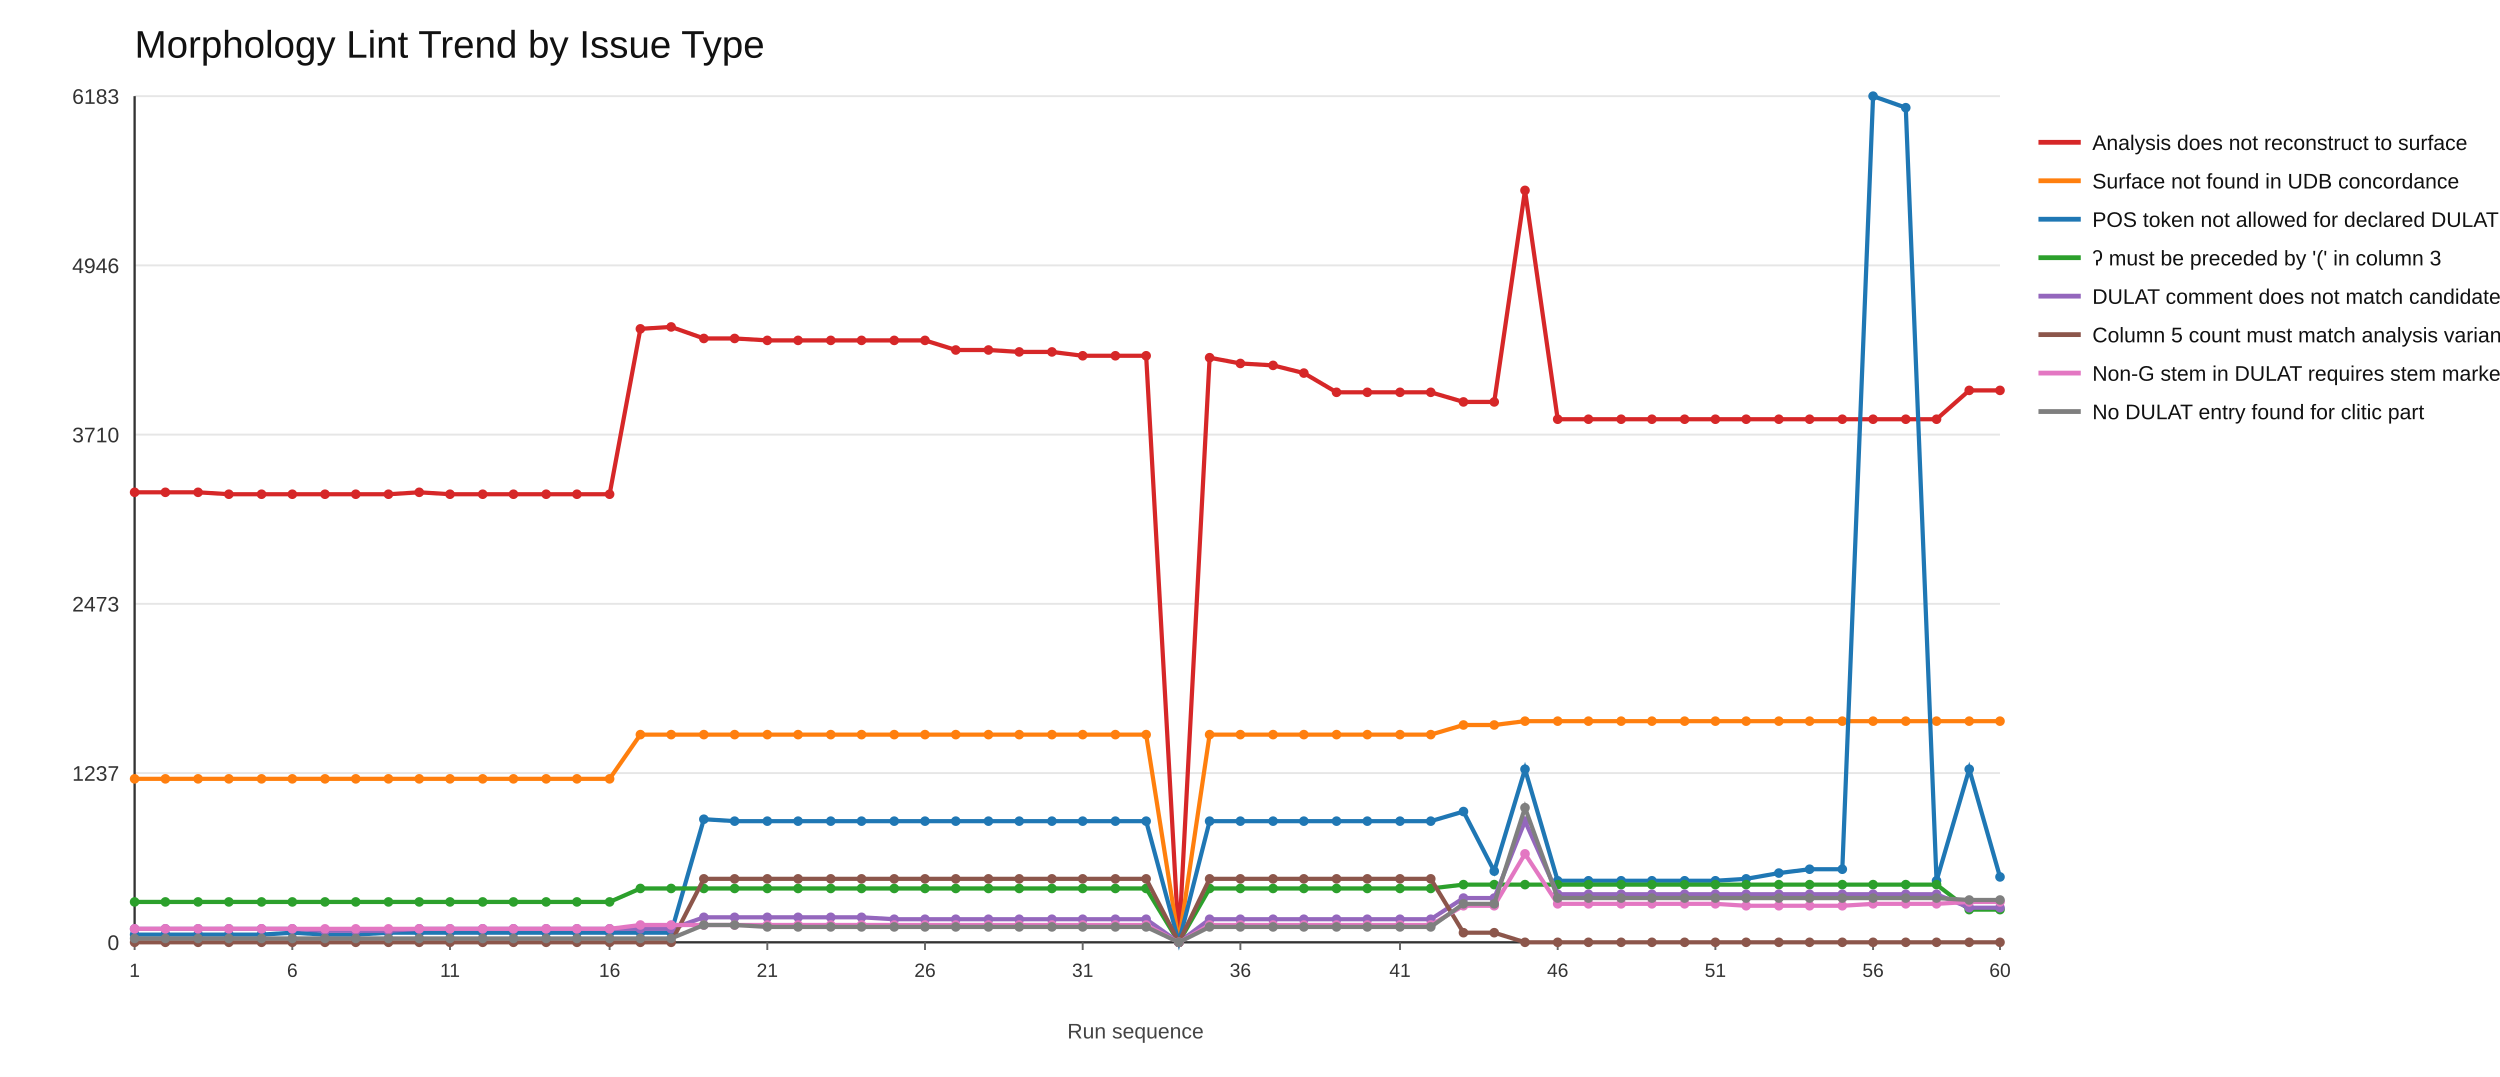
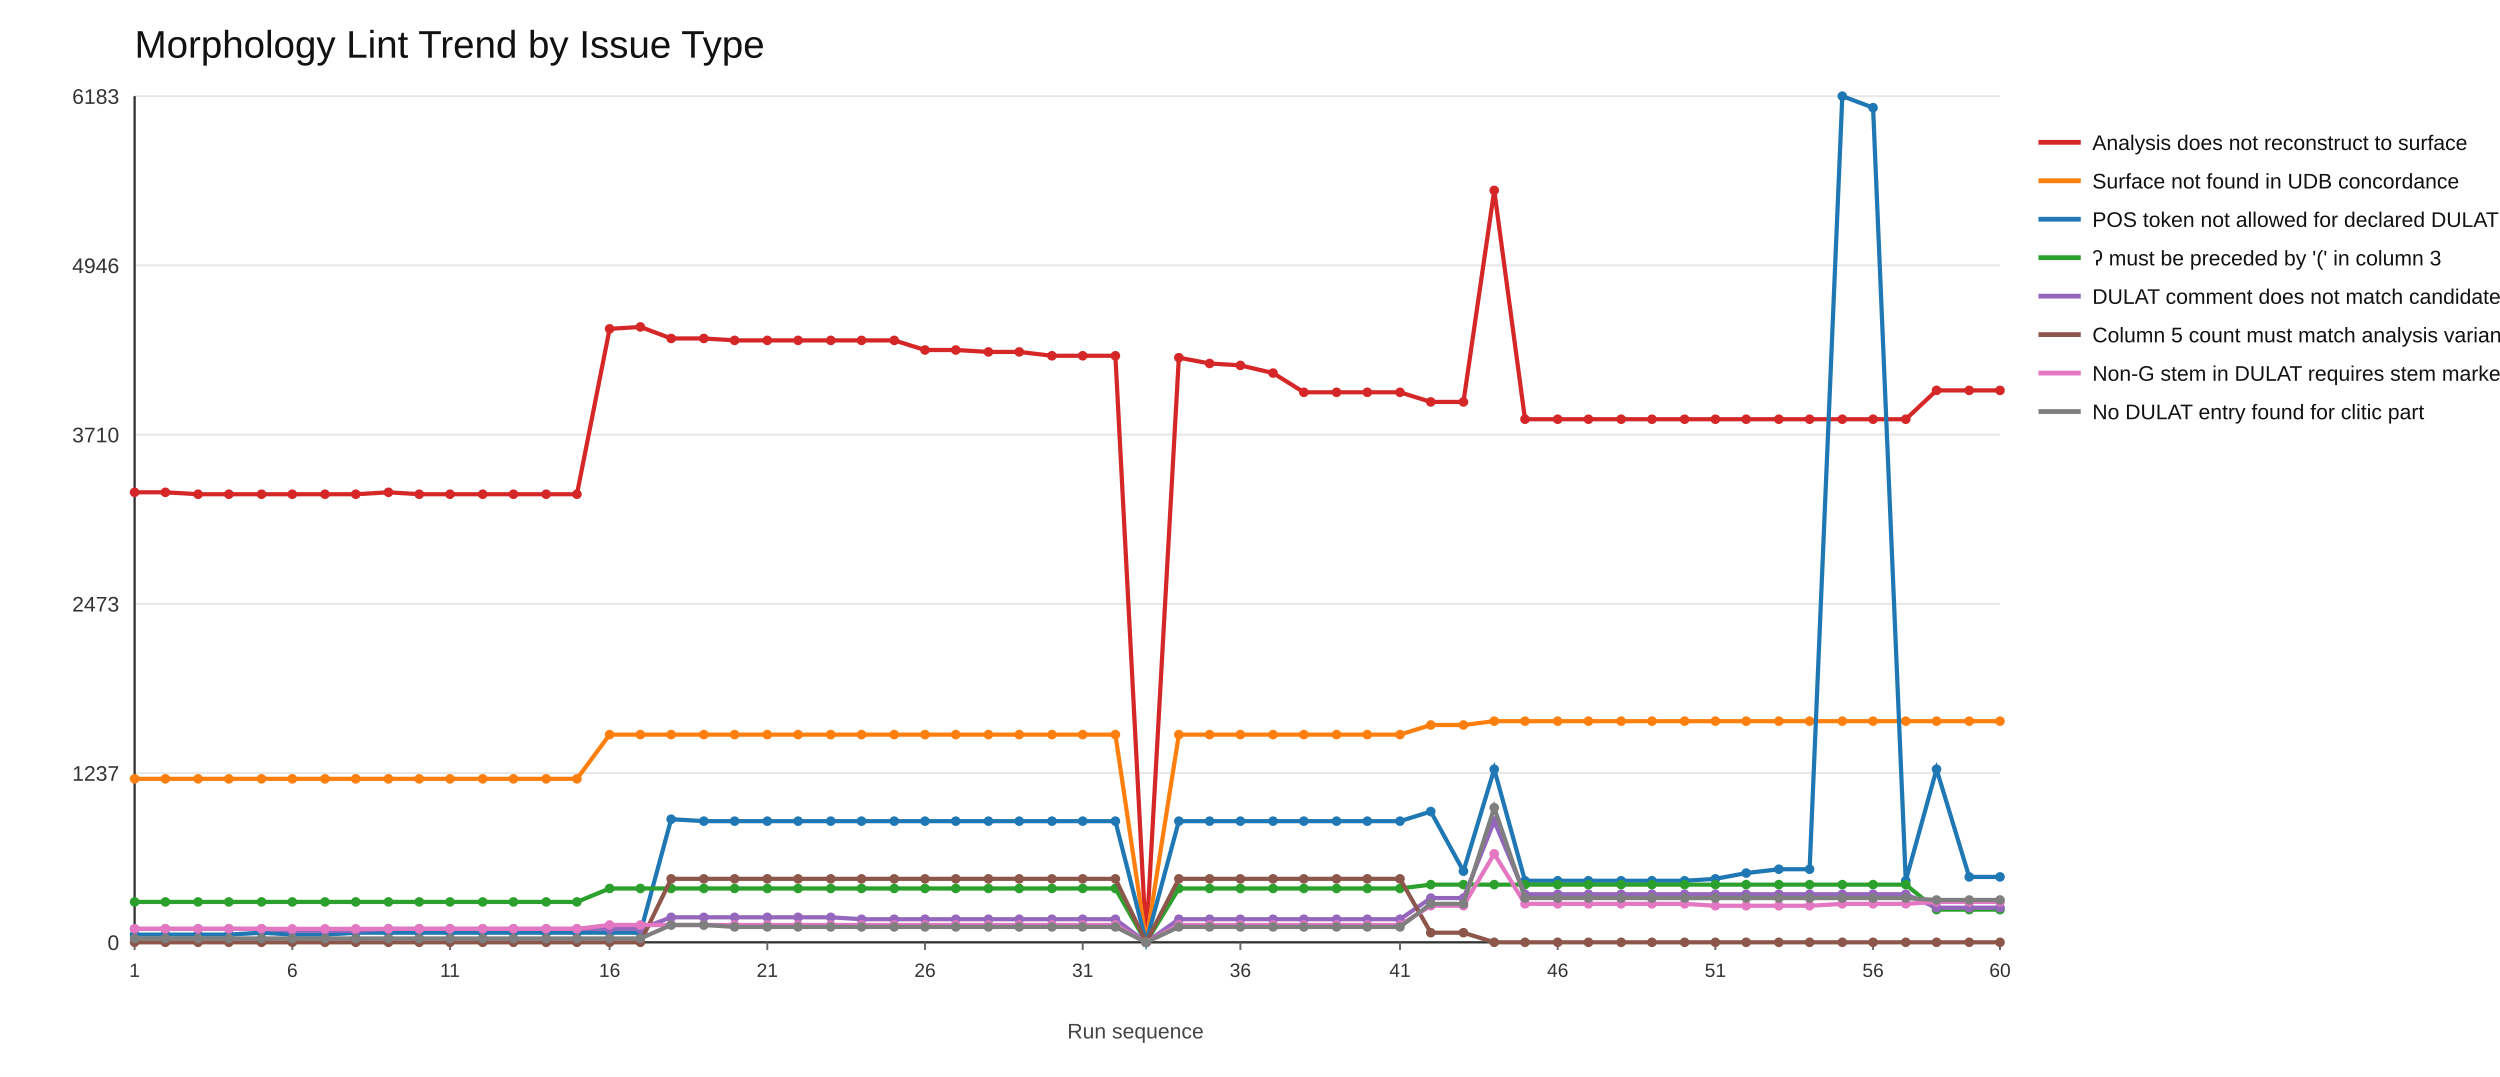
<svg xmlns="http://www.w3.org/2000/svg" width="1300" height="560">
  <rect x="0" y="0" width="1300" height="560" fill="#ffffff" />
  <text x="70" y="30" font-size="20" font-family="Arial" fill="#111">Morphology Lint Trend by Issue Type</text>
  <line x1="70" y1="490" x2="1040" y2="490" stroke="#e6e6e6" stroke-width="1" />
  <text x="62" y="494" font-size="11" font-family="Arial" fill="#333" text-anchor="end">0</text>
  <line x1="70" y1="402" x2="1040" y2="402" stroke="#e6e6e6" stroke-width="1" />
  <text x="62" y="406" font-size="11" font-family="Arial" fill="#333" text-anchor="end">1237</text>
  <line x1="70" y1="314" x2="1040" y2="314" stroke="#e6e6e6" stroke-width="1" />
  <text x="62" y="318" font-size="11" font-family="Arial" fill="#333" text-anchor="end">2473</text>
  <line x1="70" y1="226" x2="1040" y2="226" stroke="#e6e6e6" stroke-width="1" />
  <text x="62" y="230" font-size="11" font-family="Arial" fill="#333" text-anchor="end">3710</text>
  <line x1="70" y1="138" x2="1040" y2="138" stroke="#e6e6e6" stroke-width="1" />
  <text x="62" y="142" font-size="11" font-family="Arial" fill="#333" text-anchor="end">4946</text>
  <line x1="70" y1="50" x2="1040" y2="50" stroke="#e6e6e6" stroke-width="1" />
  <text x="62" y="54" font-size="11" font-family="Arial" fill="#333" text-anchor="end">6183</text>
  <line x1="70" y1="490" x2="1040" y2="490" stroke="#333" stroke-width="1.2" />
  <line x1="70" y1="50" x2="70" y2="490" stroke="#333" stroke-width="1.2" />
  <line x1="70" y1="490" x2="70" y2="494" stroke="#666" stroke-width="1" />
  <text x="70" y="508" font-size="10" font-family="Arial" fill="#333" text-anchor="middle">1</text>
  <line x1="152" y1="490" x2="152" y2="494" stroke="#666" stroke-width="1" />
  <text x="152" y="508" font-size="10" font-family="Arial" fill="#333" text-anchor="middle">6</text>
  <line x1="234" y1="490" x2="234" y2="494" stroke="#666" stroke-width="1" />
  <text x="234" y="508" font-size="10" font-family="Arial" fill="#333" text-anchor="middle">11</text>
  <line x1="317" y1="490" x2="317" y2="494" stroke="#666" stroke-width="1" />
  <text x="317" y="508" font-size="10" font-family="Arial" fill="#333" text-anchor="middle">16</text>
  <line x1="399" y1="490" x2="399" y2="494" stroke="#666" stroke-width="1" />
  <text x="399" y="508" font-size="10" font-family="Arial" fill="#333" text-anchor="middle">21</text>
  <line x1="481" y1="490" x2="481" y2="494" stroke="#666" stroke-width="1" />
  <text x="481" y="508" font-size="10" font-family="Arial" fill="#333" text-anchor="middle">26</text>
  <line x1="563" y1="490" x2="563" y2="494" stroke="#666" stroke-width="1" />
  <text x="563" y="508" font-size="10" font-family="Arial" fill="#333" text-anchor="middle">31</text>
  <line x1="645" y1="490" x2="645" y2="494" stroke="#666" stroke-width="1" />
  <text x="645" y="508" font-size="10" font-family="Arial" fill="#333" text-anchor="middle">36</text>
  <line x1="728" y1="490" x2="728" y2="494" stroke="#666" stroke-width="1" />
  <text x="728" y="508" font-size="10" font-family="Arial" fill="#333" text-anchor="middle">41</text>
  <line x1="810" y1="490" x2="810" y2="494" stroke="#666" stroke-width="1" />
  <text x="810" y="508" font-size="10" font-family="Arial" fill="#333" text-anchor="middle">46</text>
  <line x1="892" y1="490" x2="892" y2="494" stroke="#666" stroke-width="1" />
  <text x="892" y="508" font-size="10" font-family="Arial" fill="#333" text-anchor="middle">51</text>
  <line x1="974" y1="490" x2="974" y2="494" stroke="#666" stroke-width="1" />
  <text x="974" y="508" font-size="10" font-family="Arial" fill="#333" text-anchor="middle">56</text>
  <line x1="1040" y1="490" x2="1040" y2="494" stroke="#666" stroke-width="1" />
  <text x="1040" y="508" font-size="10" font-family="Arial" fill="#333" text-anchor="middle">60</text>
-   <polyline fill="none" stroke="#d62728" stroke-width="2.2" points="70,256 86,256 103,256 119,257 136,257 152,257 169,257 185,257 202,257 218,256 234,257 251,257 267,257 284,257 300,257 317,257 333,171 349,170 366,176 382,176 399,177 415,177 432,177 448,177 465,177 481,177 497,182 514,182 530,183 547,183 563,185 580,185 596,185 613,490 629,186 645,189 662,190 678,194 695,204 711,204 728,204 744,204 761,209 777,209 793,99 810,218 826,218 843,218 859,218 876,218 892,218 908,218 925,218 941,218 958,218 974,218 991,218 1007,218 1024,203 1040,203" />
+   <polyline fill="none" stroke="#d62728" stroke-width="2.2" points="70,256 86,256 103,257 119,257 136,257 152,257 169,257 185,257 202,256 218,257 234,257 251,257 267,257 284,257 300,257 317,171 333,170 349,176 366,176 382,177 399,177 415,177 432,177 448,177 465,177 481,182 497,182 514,183 530,183 547,185 563,185 580,185 596,490 613,186 629,189 645,190 662,194 678,204 695,204 711,204 728,204 744,209 761,209 777,99 793,218 810,218 826,218 843,218 859,218 876,218 892,218 908,218 925,218 941,218 958,218 974,218 991,218 1007,203 1024,203 1040,203" />
  <circle cx="70" cy="256" r="2.5" fill="#d62728" />
  <circle cx="86" cy="256" r="2.5" fill="#d62728" />
-   <circle cx="103" cy="256" r="2.5" fill="#d62728" />
+   <circle cx="103" cy="257" r="2.5" fill="#d62728" />
  <circle cx="119" cy="257" r="2.5" fill="#d62728" />
  <circle cx="136" cy="257" r="2.5" fill="#d62728" />
  <circle cx="152" cy="257" r="2.5" fill="#d62728" />
  <circle cx="169" cy="257" r="2.5" fill="#d62728" />
  <circle cx="185" cy="257" r="2.5" fill="#d62728" />
-   <circle cx="202" cy="257" r="2.5" fill="#d62728" />
-   <circle cx="218" cy="256" r="2.5" fill="#d62728" />
+   <circle cx="202" cy="256" r="2.5" fill="#d62728" />
+   <circle cx="218" cy="257" r="2.5" fill="#d62728" />
  <circle cx="234" cy="257" r="2.5" fill="#d62728" />
  <circle cx="251" cy="257" r="2.5" fill="#d62728" />
  <circle cx="267" cy="257" r="2.5" fill="#d62728" />
  <circle cx="284" cy="257" r="2.5" fill="#d62728" />
  <circle cx="300" cy="257" r="2.5" fill="#d62728" />
-   <circle cx="317" cy="257" r="2.5" fill="#d62728" />
-   <circle cx="333" cy="171" r="2.5" fill="#d62728" />
-   <circle cx="349" cy="170" r="2.5" fill="#d62728" />
+   <circle cx="317" cy="171" r="2.5" fill="#d62728" />
+   <circle cx="333" cy="170" r="2.5" fill="#d62728" />
+   <circle cx="349" cy="176" r="2.5" fill="#d62728" />
  <circle cx="366" cy="176" r="2.5" fill="#d62728" />
-   <circle cx="382" cy="176" r="2.5" fill="#d62728" />
+   <circle cx="382" cy="177" r="2.5" fill="#d62728" />
  <circle cx="399" cy="177" r="2.5" fill="#d62728" />
  <circle cx="415" cy="177" r="2.5" fill="#d62728" />
  <circle cx="432" cy="177" r="2.5" fill="#d62728" />
  <circle cx="448" cy="177" r="2.5" fill="#d62728" />
  <circle cx="465" cy="177" r="2.5" fill="#d62728" />
-   <circle cx="481" cy="177" r="2.5" fill="#d62728" />
+   <circle cx="481" cy="182" r="2.5" fill="#d62728" />
  <circle cx="497" cy="182" r="2.5" fill="#d62728" />
-   <circle cx="514" cy="182" r="2.5" fill="#d62728" />
+   <circle cx="514" cy="183" r="2.5" fill="#d62728" />
  <circle cx="530" cy="183" r="2.5" fill="#d62728" />
-   <circle cx="547" cy="183" r="2.5" fill="#d62728" />
+   <circle cx="547" cy="185" r="2.5" fill="#d62728" />
  <circle cx="563" cy="185" r="2.5" fill="#d62728" />
  <circle cx="580" cy="185" r="2.5" fill="#d62728" />
-   <circle cx="596" cy="185" r="2.5" fill="#d62728" />
-   <circle cx="613" cy="490" r="2.5" fill="#d62728" />
-   <circle cx="629" cy="186" r="2.5" fill="#d62728" />
-   <circle cx="645" cy="189" r="2.5" fill="#d62728" />
-   <circle cx="662" cy="190" r="2.5" fill="#d62728" />
-   <circle cx="678" cy="194" r="2.5" fill="#d62728" />
+   <circle cx="596" cy="490" r="2.5" fill="#d62728" />
+   <circle cx="613" cy="186" r="2.5" fill="#d62728" />
+   <circle cx="629" cy="189" r="2.5" fill="#d62728" />
+   <circle cx="645" cy="190" r="2.5" fill="#d62728" />
+   <circle cx="662" cy="194" r="2.5" fill="#d62728" />
+   <circle cx="678" cy="204" r="2.5" fill="#d62728" />
  <circle cx="695" cy="204" r="2.5" fill="#d62728" />
  <circle cx="711" cy="204" r="2.5" fill="#d62728" />
  <circle cx="728" cy="204" r="2.5" fill="#d62728" />
-   <circle cx="744" cy="204" r="2.5" fill="#d62728" />
+   <circle cx="744" cy="209" r="2.5" fill="#d62728" />
  <circle cx="761" cy="209" r="2.5" fill="#d62728" />
-   <circle cx="777" cy="209" r="2.5" fill="#d62728" />
-   <circle cx="793" cy="99" r="2.5" fill="#d62728" />
+   <circle cx="777" cy="99" r="2.5" fill="#d62728" />
+   <circle cx="793" cy="218" r="2.5" fill="#d62728" />
  <circle cx="810" cy="218" r="2.5" fill="#d62728" />
  <circle cx="826" cy="218" r="2.5" fill="#d62728" />
  <circle cx="843" cy="218" r="2.5" fill="#d62728" />
  <circle cx="859" cy="218" r="2.5" fill="#d62728" />
  <circle cx="876" cy="218" r="2.5" fill="#d62728" />
  <circle cx="892" cy="218" r="2.5" fill="#d62728" />
  <circle cx="908" cy="218" r="2.5" fill="#d62728" />
  <circle cx="925" cy="218" r="2.5" fill="#d62728" />
  <circle cx="941" cy="218" r="2.5" fill="#d62728" />
  <circle cx="958" cy="218" r="2.5" fill="#d62728" />
  <circle cx="974" cy="218" r="2.5" fill="#d62728" />
  <circle cx="991" cy="218" r="2.5" fill="#d62728" />
-   <circle cx="1007" cy="218" r="2.5" fill="#d62728" />
+   <circle cx="1007" cy="203" r="2.5" fill="#d62728" />
  <circle cx="1024" cy="203" r="2.5" fill="#d62728" />
  <circle cx="1040" cy="203" r="2.5" fill="#d62728" />
  <line x1="1060" y1="74" x2="1082" y2="74" stroke="#d62728" stroke-width="2.5" />
  <text x="1088" y="78" font-size="11" font-family="Arial" fill="#111">Analysis does not reconstruct to surface</text>
-   <polyline fill="none" stroke="#ff7f0e" stroke-width="2.2" points="70,405 86,405 103,405 119,405 136,405 152,405 169,405 185,405 202,405 218,405 234,405 251,405 267,405 284,405 300,405 317,405 333,382 349,382 366,382 382,382 399,382 415,382 432,382 448,382 465,382 481,382 497,382 514,382 530,382 547,382 563,382 580,382 596,382 613,490 629,382 645,382 662,382 678,382 695,382 711,382 728,382 744,382 761,377 777,377 793,375 810,375 826,375 843,375 859,375 876,375 892,375 908,375 925,375 941,375 958,375 974,375 991,375 1007,375 1024,375 1040,375" />
+   <polyline fill="none" stroke="#ff7f0e" stroke-width="2.2" points="70,405 86,405 103,405 119,405 136,405 152,405 169,405 185,405 202,405 218,405 234,405 251,405 267,405 284,405 300,405 317,382 333,382 349,382 366,382 382,382 399,382 415,382 432,382 448,382 465,382 481,382 497,382 514,382 530,382 547,382 563,382 580,382 596,490 613,382 629,382 645,382 662,382 678,382 695,382 711,382 728,382 744,377 761,377 777,375 793,375 810,375 826,375 843,375 859,375 876,375 892,375 908,375 925,375 941,375 958,375 974,375 991,375 1007,375 1024,375 1040,375" />
  <circle cx="70" cy="405" r="2.5" fill="#ff7f0e" />
  <circle cx="86" cy="405" r="2.5" fill="#ff7f0e" />
  <circle cx="103" cy="405" r="2.5" fill="#ff7f0e" />
  <circle cx="119" cy="405" r="2.5" fill="#ff7f0e" />
  <circle cx="136" cy="405" r="2.5" fill="#ff7f0e" />
  <circle cx="152" cy="405" r="2.5" fill="#ff7f0e" />
  <circle cx="169" cy="405" r="2.5" fill="#ff7f0e" />
  <circle cx="185" cy="405" r="2.5" fill="#ff7f0e" />
  <circle cx="202" cy="405" r="2.5" fill="#ff7f0e" />
  <circle cx="218" cy="405" r="2.5" fill="#ff7f0e" />
  <circle cx="234" cy="405" r="2.5" fill="#ff7f0e" />
  <circle cx="251" cy="405" r="2.5" fill="#ff7f0e" />
  <circle cx="267" cy="405" r="2.5" fill="#ff7f0e" />
  <circle cx="284" cy="405" r="2.5" fill="#ff7f0e" />
  <circle cx="300" cy="405" r="2.5" fill="#ff7f0e" />
-   <circle cx="317" cy="405" r="2.5" fill="#ff7f0e" />
+   <circle cx="317" cy="382" r="2.5" fill="#ff7f0e" />
  <circle cx="333" cy="382" r="2.5" fill="#ff7f0e" />
  <circle cx="349" cy="382" r="2.5" fill="#ff7f0e" />
  <circle cx="366" cy="382" r="2.5" fill="#ff7f0e" />
  <circle cx="382" cy="382" r="2.5" fill="#ff7f0e" />
  <circle cx="399" cy="382" r="2.5" fill="#ff7f0e" />
  <circle cx="415" cy="382" r="2.5" fill="#ff7f0e" />
  <circle cx="432" cy="382" r="2.5" fill="#ff7f0e" />
  <circle cx="448" cy="382" r="2.5" fill="#ff7f0e" />
  <circle cx="465" cy="382" r="2.5" fill="#ff7f0e" />
  <circle cx="481" cy="382" r="2.5" fill="#ff7f0e" />
  <circle cx="497" cy="382" r="2.5" fill="#ff7f0e" />
  <circle cx="514" cy="382" r="2.5" fill="#ff7f0e" />
  <circle cx="530" cy="382" r="2.5" fill="#ff7f0e" />
  <circle cx="547" cy="382" r="2.5" fill="#ff7f0e" />
  <circle cx="563" cy="382" r="2.5" fill="#ff7f0e" />
  <circle cx="580" cy="382" r="2.5" fill="#ff7f0e" />
-   <circle cx="596" cy="382" r="2.5" fill="#ff7f0e" />
-   <circle cx="613" cy="490" r="2.5" fill="#ff7f0e" />
+   <circle cx="596" cy="490" r="2.5" fill="#ff7f0e" />
+   <circle cx="613" cy="382" r="2.5" fill="#ff7f0e" />
  <circle cx="629" cy="382" r="2.5" fill="#ff7f0e" />
  <circle cx="645" cy="382" r="2.5" fill="#ff7f0e" />
  <circle cx="662" cy="382" r="2.5" fill="#ff7f0e" />
  <circle cx="678" cy="382" r="2.5" fill="#ff7f0e" />
  <circle cx="695" cy="382" r="2.5" fill="#ff7f0e" />
  <circle cx="711" cy="382" r="2.5" fill="#ff7f0e" />
  <circle cx="728" cy="382" r="2.5" fill="#ff7f0e" />
-   <circle cx="744" cy="382" r="2.5" fill="#ff7f0e" />
+   <circle cx="744" cy="377" r="2.5" fill="#ff7f0e" />
  <circle cx="761" cy="377" r="2.5" fill="#ff7f0e" />
-   <circle cx="777" cy="377" r="2.5" fill="#ff7f0e" />
+   <circle cx="777" cy="375" r="2.5" fill="#ff7f0e" />
  <circle cx="793" cy="375" r="2.5" fill="#ff7f0e" />
  <circle cx="810" cy="375" r="2.5" fill="#ff7f0e" />
  <circle cx="826" cy="375" r="2.5" fill="#ff7f0e" />
  <circle cx="843" cy="375" r="2.5" fill="#ff7f0e" />
  <circle cx="859" cy="375" r="2.5" fill="#ff7f0e" />
  <circle cx="876" cy="375" r="2.5" fill="#ff7f0e" />
  <circle cx="892" cy="375" r="2.5" fill="#ff7f0e" />
  <circle cx="908" cy="375" r="2.5" fill="#ff7f0e" />
  <circle cx="925" cy="375" r="2.5" fill="#ff7f0e" />
  <circle cx="941" cy="375" r="2.5" fill="#ff7f0e" />
  <circle cx="958" cy="375" r="2.5" fill="#ff7f0e" />
  <circle cx="974" cy="375" r="2.5" fill="#ff7f0e" />
  <circle cx="991" cy="375" r="2.5" fill="#ff7f0e" />
  <circle cx="1007" cy="375" r="2.5" fill="#ff7f0e" />
  <circle cx="1024" cy="375" r="2.5" fill="#ff7f0e" />
  <circle cx="1040" cy="375" r="2.5" fill="#ff7f0e" />
  <line x1="1060" y1="94" x2="1082" y2="94" stroke="#ff7f0e" stroke-width="2.5" />
  <text x="1088" y="98" font-size="11" font-family="Arial" fill="#111">Surface not found in UDB concordance</text>
-   <polyline fill="none" stroke="#1f77b4" stroke-width="2.2" points="70,486 86,486 103,486 119,486 136,486 152,485 169,486 185,486 202,485 218,485 234,485 251,485 267,485 284,485 300,485 317,485 333,485 349,485 366,426 382,427 399,427 415,427 432,427 448,427 465,427 481,427 497,427 514,427 530,427 547,427 563,427 580,427 596,427 613,490 629,427 645,427 662,427 678,427 695,427 711,427 728,427 744,427 761,422 777,453 793,400 810,458 826,458 843,458 859,458 876,458 892,458 908,457 925,454 941,452 958,452 974,50 991,56 1007,458 1024,400 1040,456" />
+   <polyline fill="none" stroke="#1f77b4" stroke-width="2.2" points="70,486 86,486 103,486 119,486 136,485 152,486 169,486 185,485 202,485 218,485 234,485 251,485 267,485 284,485 300,485 317,485 333,485 349,426 366,427 382,427 399,427 415,427 432,427 448,427 465,427 481,427 497,427 514,427 530,427 547,427 563,427 580,427 596,490 613,427 629,427 645,427 662,427 678,427 695,427 711,427 728,427 744,422 761,453 777,400 793,458 810,458 826,458 843,458 859,458 876,458 892,457 908,454 925,452 941,452 958,50 974,56 991,458 1007,400 1024,456 1040,456" />
  <circle cx="70" cy="486" r="2.5" fill="#1f77b4" />
  <circle cx="86" cy="486" r="2.5" fill="#1f77b4" />
  <circle cx="103" cy="486" r="2.5" fill="#1f77b4" />
  <circle cx="119" cy="486" r="2.5" fill="#1f77b4" />
-   <circle cx="136" cy="486" r="2.5" fill="#1f77b4" />
-   <circle cx="152" cy="485" r="2.5" fill="#1f77b4" />
+   <circle cx="136" cy="485" r="2.5" fill="#1f77b4" />
+   <circle cx="152" cy="486" r="2.5" fill="#1f77b4" />
  <circle cx="169" cy="486" r="2.5" fill="#1f77b4" />
-   <circle cx="185" cy="486" r="2.5" fill="#1f77b4" />
+   <circle cx="185" cy="485" r="2.5" fill="#1f77b4" />
  <circle cx="202" cy="485" r="2.5" fill="#1f77b4" />
  <circle cx="218" cy="485" r="2.5" fill="#1f77b4" />
  <circle cx="234" cy="485" r="2.5" fill="#1f77b4" />
  <circle cx="251" cy="485" r="2.5" fill="#1f77b4" />
  <circle cx="267" cy="485" r="2.5" fill="#1f77b4" />
  <circle cx="284" cy="485" r="2.5" fill="#1f77b4" />
  <circle cx="300" cy="485" r="2.5" fill="#1f77b4" />
  <circle cx="317" cy="485" r="2.5" fill="#1f77b4" />
  <circle cx="333" cy="485" r="2.5" fill="#1f77b4" />
-   <circle cx="349" cy="485" r="2.5" fill="#1f77b4" />
-   <circle cx="366" cy="426" r="2.5" fill="#1f77b4" />
+   <circle cx="349" cy="426" r="2.5" fill="#1f77b4" />
+   <circle cx="366" cy="427" r="2.5" fill="#1f77b4" />
  <circle cx="382" cy="427" r="2.5" fill="#1f77b4" />
  <circle cx="399" cy="427" r="2.5" fill="#1f77b4" />
  <circle cx="415" cy="427" r="2.5" fill="#1f77b4" />
  <circle cx="432" cy="427" r="2.5" fill="#1f77b4" />
  <circle cx="448" cy="427" r="2.5" fill="#1f77b4" />
  <circle cx="465" cy="427" r="2.5" fill="#1f77b4" />
  <circle cx="481" cy="427" r="2.5" fill="#1f77b4" />
  <circle cx="497" cy="427" r="2.5" fill="#1f77b4" />
  <circle cx="514" cy="427" r="2.5" fill="#1f77b4" />
  <circle cx="530" cy="427" r="2.5" fill="#1f77b4" />
  <circle cx="547" cy="427" r="2.5" fill="#1f77b4" />
  <circle cx="563" cy="427" r="2.5" fill="#1f77b4" />
  <circle cx="580" cy="427" r="2.5" fill="#1f77b4" />
-   <circle cx="596" cy="427" r="2.5" fill="#1f77b4" />
-   <circle cx="613" cy="490" r="2.5" fill="#1f77b4" />
+   <circle cx="596" cy="490" r="2.5" fill="#1f77b4" />
+   <circle cx="613" cy="427" r="2.5" fill="#1f77b4" />
  <circle cx="629" cy="427" r="2.5" fill="#1f77b4" />
  <circle cx="645" cy="427" r="2.5" fill="#1f77b4" />
  <circle cx="662" cy="427" r="2.5" fill="#1f77b4" />
  <circle cx="678" cy="427" r="2.5" fill="#1f77b4" />
  <circle cx="695" cy="427" r="2.5" fill="#1f77b4" />
  <circle cx="711" cy="427" r="2.5" fill="#1f77b4" />
  <circle cx="728" cy="427" r="2.5" fill="#1f77b4" />
-   <circle cx="744" cy="427" r="2.5" fill="#1f77b4" />
-   <circle cx="761" cy="422" r="2.5" fill="#1f77b4" />
-   <circle cx="777" cy="453" r="2.5" fill="#1f77b4" />
-   <circle cx="793" cy="400" r="2.5" fill="#1f77b4" />
+   <circle cx="744" cy="422" r="2.5" fill="#1f77b4" />
+   <circle cx="761" cy="453" r="2.5" fill="#1f77b4" />
+   <circle cx="777" cy="400" r="2.5" fill="#1f77b4" />
+   <circle cx="793" cy="458" r="2.5" fill="#1f77b4" />
  <circle cx="810" cy="458" r="2.5" fill="#1f77b4" />
  <circle cx="826" cy="458" r="2.5" fill="#1f77b4" />
  <circle cx="843" cy="458" r="2.5" fill="#1f77b4" />
  <circle cx="859" cy="458" r="2.5" fill="#1f77b4" />
  <circle cx="876" cy="458" r="2.5" fill="#1f77b4" />
-   <circle cx="892" cy="458" r="2.5" fill="#1f77b4" />
-   <circle cx="908" cy="457" r="2.5" fill="#1f77b4" />
-   <circle cx="925" cy="454" r="2.5" fill="#1f77b4" />
+   <circle cx="892" cy="457" r="2.5" fill="#1f77b4" />
+   <circle cx="908" cy="454" r="2.5" fill="#1f77b4" />
+   <circle cx="925" cy="452" r="2.5" fill="#1f77b4" />
  <circle cx="941" cy="452" r="2.5" fill="#1f77b4" />
-   <circle cx="958" cy="452" r="2.5" fill="#1f77b4" />
-   <circle cx="974" cy="50" r="2.5" fill="#1f77b4" />
-   <circle cx="991" cy="56" r="2.5" fill="#1f77b4" />
-   <circle cx="1007" cy="458" r="2.5" fill="#1f77b4" />
-   <circle cx="1024" cy="400" r="2.5" fill="#1f77b4" />
+   <circle cx="958" cy="50" r="2.5" fill="#1f77b4" />
+   <circle cx="974" cy="56" r="2.5" fill="#1f77b4" />
+   <circle cx="991" cy="458" r="2.5" fill="#1f77b4" />
+   <circle cx="1007" cy="400" r="2.5" fill="#1f77b4" />
+   <circle cx="1024" cy="456" r="2.5" fill="#1f77b4" />
  <circle cx="1040" cy="456" r="2.5" fill="#1f77b4" />
  <line x1="1060" y1="114" x2="1082" y2="114" stroke="#1f77b4" stroke-width="2.5" />
  <text x="1088" y="118" font-size="11" font-family="Arial" fill="#111">POS token not allowed for declared DULAT entry</text>
-   <polyline fill="none" stroke="#2ca02c" stroke-width="2.2" points="70,469 86,469 103,469 119,469 136,469 152,469 169,469 185,469 202,469 218,469 234,469 251,469 267,469 284,469 300,469 317,469 333,462 349,462 366,462 382,462 399,462 415,462 432,462 448,462 465,462 481,462 497,462 514,462 530,462 547,462 563,462 580,462 596,462 613,490 629,462 645,462 662,462 678,462 695,462 711,462 728,462 744,462 761,460 777,460 793,460 810,460 826,460 843,460 859,460 876,460 892,460 908,460 925,460 941,460 958,460 974,460 991,460 1007,460 1024,473 1040,473" />
+   <polyline fill="none" stroke="#2ca02c" stroke-width="2.2" points="70,469 86,469 103,469 119,469 136,469 152,469 169,469 185,469 202,469 218,469 234,469 251,469 267,469 284,469 300,469 317,462 333,462 349,462 366,462 382,462 399,462 415,462 432,462 448,462 465,462 481,462 497,462 514,462 530,462 547,462 563,462 580,462 596,490 613,462 629,462 645,462 662,462 678,462 695,462 711,462 728,462 744,460 761,460 777,460 793,460 810,460 826,460 843,460 859,460 876,460 892,460 908,460 925,460 941,460 958,460 974,460 991,460 1007,473 1024,473 1040,473" />
  <circle cx="70" cy="469" r="2.5" fill="#2ca02c" />
  <circle cx="86" cy="469" r="2.5" fill="#2ca02c" />
  <circle cx="103" cy="469" r="2.5" fill="#2ca02c" />
  <circle cx="119" cy="469" r="2.5" fill="#2ca02c" />
  <circle cx="136" cy="469" r="2.5" fill="#2ca02c" />
  <circle cx="152" cy="469" r="2.5" fill="#2ca02c" />
  <circle cx="169" cy="469" r="2.5" fill="#2ca02c" />
  <circle cx="185" cy="469" r="2.5" fill="#2ca02c" />
  <circle cx="202" cy="469" r="2.5" fill="#2ca02c" />
  <circle cx="218" cy="469" r="2.5" fill="#2ca02c" />
  <circle cx="234" cy="469" r="2.5" fill="#2ca02c" />
  <circle cx="251" cy="469" r="2.5" fill="#2ca02c" />
  <circle cx="267" cy="469" r="2.5" fill="#2ca02c" />
  <circle cx="284" cy="469" r="2.5" fill="#2ca02c" />
  <circle cx="300" cy="469" r="2.5" fill="#2ca02c" />
-   <circle cx="317" cy="469" r="2.5" fill="#2ca02c" />
+   <circle cx="317" cy="462" r="2.5" fill="#2ca02c" />
  <circle cx="333" cy="462" r="2.5" fill="#2ca02c" />
  <circle cx="349" cy="462" r="2.5" fill="#2ca02c" />
  <circle cx="366" cy="462" r="2.5" fill="#2ca02c" />
  <circle cx="382" cy="462" r="2.5" fill="#2ca02c" />
  <circle cx="399" cy="462" r="2.5" fill="#2ca02c" />
  <circle cx="415" cy="462" r="2.5" fill="#2ca02c" />
  <circle cx="432" cy="462" r="2.5" fill="#2ca02c" />
  <circle cx="448" cy="462" r="2.5" fill="#2ca02c" />
  <circle cx="465" cy="462" r="2.5" fill="#2ca02c" />
  <circle cx="481" cy="462" r="2.5" fill="#2ca02c" />
  <circle cx="497" cy="462" r="2.5" fill="#2ca02c" />
  <circle cx="514" cy="462" r="2.5" fill="#2ca02c" />
  <circle cx="530" cy="462" r="2.5" fill="#2ca02c" />
  <circle cx="547" cy="462" r="2.5" fill="#2ca02c" />
  <circle cx="563" cy="462" r="2.5" fill="#2ca02c" />
  <circle cx="580" cy="462" r="2.5" fill="#2ca02c" />
-   <circle cx="596" cy="462" r="2.5" fill="#2ca02c" />
-   <circle cx="613" cy="490" r="2.5" fill="#2ca02c" />
+   <circle cx="596" cy="490" r="2.5" fill="#2ca02c" />
+   <circle cx="613" cy="462" r="2.5" fill="#2ca02c" />
  <circle cx="629" cy="462" r="2.5" fill="#2ca02c" />
  <circle cx="645" cy="462" r="2.5" fill="#2ca02c" />
  <circle cx="662" cy="462" r="2.5" fill="#2ca02c" />
  <circle cx="678" cy="462" r="2.5" fill="#2ca02c" />
  <circle cx="695" cy="462" r="2.5" fill="#2ca02c" />
  <circle cx="711" cy="462" r="2.5" fill="#2ca02c" />
  <circle cx="728" cy="462" r="2.5" fill="#2ca02c" />
-   <circle cx="744" cy="462" r="2.5" fill="#2ca02c" />
+   <circle cx="744" cy="460" r="2.5" fill="#2ca02c" />
  <circle cx="761" cy="460" r="2.5" fill="#2ca02c" />
  <circle cx="777" cy="460" r="2.5" fill="#2ca02c" />
  <circle cx="793" cy="460" r="2.5" fill="#2ca02c" />
  <circle cx="810" cy="460" r="2.5" fill="#2ca02c" />
  <circle cx="826" cy="460" r="2.5" fill="#2ca02c" />
  <circle cx="843" cy="460" r="2.5" fill="#2ca02c" />
  <circle cx="859" cy="460" r="2.5" fill="#2ca02c" />
  <circle cx="876" cy="460" r="2.5" fill="#2ca02c" />
  <circle cx="892" cy="460" r="2.5" fill="#2ca02c" />
  <circle cx="908" cy="460" r="2.5" fill="#2ca02c" />
  <circle cx="925" cy="460" r="2.5" fill="#2ca02c" />
  <circle cx="941" cy="460" r="2.5" fill="#2ca02c" />
  <circle cx="958" cy="460" r="2.5" fill="#2ca02c" />
  <circle cx="974" cy="460" r="2.5" fill="#2ca02c" />
  <circle cx="991" cy="460" r="2.5" fill="#2ca02c" />
-   <circle cx="1007" cy="460" r="2.5" fill="#2ca02c" />
+   <circle cx="1007" cy="473" r="2.5" fill="#2ca02c" />
  <circle cx="1024" cy="473" r="2.5" fill="#2ca02c" />
  <circle cx="1040" cy="473" r="2.5" fill="#2ca02c" />
  <line x1="1060" y1="134" x2="1082" y2="134" stroke="#2ca02c" stroke-width="2.5" />
  <text x="1088" y="138" font-size="11" font-family="Arial" fill="#111">ʔ must be preceded by '(' in column 3</text>
-   <polyline fill="none" stroke="#9467bd" stroke-width="2.2" points="70,483 86,483 103,483 119,483 136,483 152,483 169,484 185,484 202,484 218,483 234,483 251,483 267,483 284,483 300,483 317,483 333,483 349,483 366,477 382,477 399,477 415,477 432,477 448,477 465,478 481,478 497,478 514,478 530,478 547,478 563,478 580,478 596,478 613,490 629,478 645,478 662,478 678,478 695,478 711,478 728,478 744,478 761,467 777,467 793,427 810,465 826,465 843,465 859,465 876,465 892,465 908,465 925,465 941,465 958,465 974,465 991,465 1007,465 1024,472 1040,472" />
+   <polyline fill="none" stroke="#9467bd" stroke-width="2.2" points="70,483 86,483 103,483 119,483 136,483 152,484 169,484 185,484 202,483 218,483 234,483 251,483 267,483 284,483 300,483 317,483 333,483 349,477 366,477 382,477 399,477 415,477 432,477 448,478 465,478 481,478 497,478 514,478 530,478 547,478 563,478 580,478 596,490 613,478 629,478 645,478 662,478 678,478 695,478 711,478 728,478 744,467 761,467 777,427 793,465 810,465 826,465 843,465 859,465 876,465 892,465 908,465 925,465 941,465 958,465 974,465 991,465 1007,472 1024,472 1040,472" />
  <circle cx="70" cy="483" r="2.5" fill="#9467bd" />
  <circle cx="86" cy="483" r="2.5" fill="#9467bd" />
  <circle cx="103" cy="483" r="2.5" fill="#9467bd" />
  <circle cx="119" cy="483" r="2.5" fill="#9467bd" />
  <circle cx="136" cy="483" r="2.5" fill="#9467bd" />
-   <circle cx="152" cy="483" r="2.5" fill="#9467bd" />
+   <circle cx="152" cy="484" r="2.5" fill="#9467bd" />
  <circle cx="169" cy="484" r="2.5" fill="#9467bd" />
  <circle cx="185" cy="484" r="2.5" fill="#9467bd" />
-   <circle cx="202" cy="484" r="2.5" fill="#9467bd" />
+   <circle cx="202" cy="483" r="2.5" fill="#9467bd" />
  <circle cx="218" cy="483" r="2.5" fill="#9467bd" />
  <circle cx="234" cy="483" r="2.5" fill="#9467bd" />
  <circle cx="251" cy="483" r="2.5" fill="#9467bd" />
  <circle cx="267" cy="483" r="2.5" fill="#9467bd" />
  <circle cx="284" cy="483" r="2.5" fill="#9467bd" />
  <circle cx="300" cy="483" r="2.5" fill="#9467bd" />
  <circle cx="317" cy="483" r="2.5" fill="#9467bd" />
  <circle cx="333" cy="483" r="2.5" fill="#9467bd" />
-   <circle cx="349" cy="483" r="2.5" fill="#9467bd" />
+   <circle cx="349" cy="477" r="2.5" fill="#9467bd" />
  <circle cx="366" cy="477" r="2.5" fill="#9467bd" />
  <circle cx="382" cy="477" r="2.5" fill="#9467bd" />
  <circle cx="399" cy="477" r="2.5" fill="#9467bd" />
  <circle cx="415" cy="477" r="2.5" fill="#9467bd" />
  <circle cx="432" cy="477" r="2.5" fill="#9467bd" />
-   <circle cx="448" cy="477" r="2.5" fill="#9467bd" />
+   <circle cx="448" cy="478" r="2.5" fill="#9467bd" />
  <circle cx="465" cy="478" r="2.5" fill="#9467bd" />
  <circle cx="481" cy="478" r="2.5" fill="#9467bd" />
  <circle cx="497" cy="478" r="2.5" fill="#9467bd" />
  <circle cx="514" cy="478" r="2.5" fill="#9467bd" />
  <circle cx="530" cy="478" r="2.5" fill="#9467bd" />
  <circle cx="547" cy="478" r="2.5" fill="#9467bd" />
  <circle cx="563" cy="478" r="2.5" fill="#9467bd" />
  <circle cx="580" cy="478" r="2.5" fill="#9467bd" />
-   <circle cx="596" cy="478" r="2.5" fill="#9467bd" />
-   <circle cx="613" cy="490" r="2.5" fill="#9467bd" />
+   <circle cx="596" cy="490" r="2.5" fill="#9467bd" />
+   <circle cx="613" cy="478" r="2.5" fill="#9467bd" />
  <circle cx="629" cy="478" r="2.5" fill="#9467bd" />
  <circle cx="645" cy="478" r="2.5" fill="#9467bd" />
  <circle cx="662" cy="478" r="2.5" fill="#9467bd" />
  <circle cx="678" cy="478" r="2.5" fill="#9467bd" />
  <circle cx="695" cy="478" r="2.5" fill="#9467bd" />
  <circle cx="711" cy="478" r="2.5" fill="#9467bd" />
  <circle cx="728" cy="478" r="2.5" fill="#9467bd" />
-   <circle cx="744" cy="478" r="2.5" fill="#9467bd" />
+   <circle cx="744" cy="467" r="2.5" fill="#9467bd" />
  <circle cx="761" cy="467" r="2.5" fill="#9467bd" />
-   <circle cx="777" cy="467" r="2.5" fill="#9467bd" />
-   <circle cx="793" cy="427" r="2.5" fill="#9467bd" />
+   <circle cx="777" cy="427" r="2.5" fill="#9467bd" />
+   <circle cx="793" cy="465" r="2.5" fill="#9467bd" />
  <circle cx="810" cy="465" r="2.5" fill="#9467bd" />
  <circle cx="826" cy="465" r="2.5" fill="#9467bd" />
  <circle cx="843" cy="465" r="2.5" fill="#9467bd" />
  <circle cx="859" cy="465" r="2.5" fill="#9467bd" />
  <circle cx="876" cy="465" r="2.5" fill="#9467bd" />
  <circle cx="892" cy="465" r="2.5" fill="#9467bd" />
  <circle cx="908" cy="465" r="2.5" fill="#9467bd" />
  <circle cx="925" cy="465" r="2.5" fill="#9467bd" />
  <circle cx="941" cy="465" r="2.5" fill="#9467bd" />
  <circle cx="958" cy="465" r="2.5" fill="#9467bd" />
  <circle cx="974" cy="465" r="2.5" fill="#9467bd" />
  <circle cx="991" cy="465" r="2.5" fill="#9467bd" />
-   <circle cx="1007" cy="465" r="2.5" fill="#9467bd" />
+   <circle cx="1007" cy="472" r="2.5" fill="#9467bd" />
  <circle cx="1024" cy="472" r="2.5" fill="#9467bd" />
  <circle cx="1040" cy="472" r="2.5" fill="#9467bd" />
  <line x1="1060" y1="154" x2="1082" y2="154" stroke="#9467bd" stroke-width="2.5" />
  <text x="1088" y="158" font-size="11" font-family="Arial" fill="#111">DULAT comment does not match candidates</text>
-   <polyline fill="none" stroke="#8c564b" stroke-width="2.2" points="70,490 86,490 103,490 119,490 136,490 152,490 169,490 185,490 202,490 218,490 234,490 251,490 267,490 284,490 300,490 317,490 333,490 349,490 366,457 382,457 399,457 415,457 432,457 448,457 465,457 481,457 497,457 514,457 530,457 547,457 563,457 580,457 596,457 613,490 629,457 645,457 662,457 678,457 695,457 711,457 728,457 744,457 761,485 777,485 793,490 810,490 826,490 843,490 859,490 876,490 892,490 908,490 925,490 941,490 958,490 974,490 991,490 1007,490 1024,490 1040,490" />
+   <polyline fill="none" stroke="#8c564b" stroke-width="2.2" points="70,490 86,490 103,490 119,490 136,490 152,490 169,490 185,490 202,490 218,490 234,490 251,490 267,490 284,490 300,490 317,490 333,490 349,457 366,457 382,457 399,457 415,457 432,457 448,457 465,457 481,457 497,457 514,457 530,457 547,457 563,457 580,457 596,490 613,457 629,457 645,457 662,457 678,457 695,457 711,457 728,457 744,485 761,485 777,490 793,490 810,490 826,490 843,490 859,490 876,490 892,490 908,490 925,490 941,490 958,490 974,490 991,490 1007,490 1024,490 1040,490" />
  <circle cx="70" cy="490" r="2.5" fill="#8c564b" />
  <circle cx="86" cy="490" r="2.5" fill="#8c564b" />
  <circle cx="103" cy="490" r="2.5" fill="#8c564b" />
  <circle cx="119" cy="490" r="2.5" fill="#8c564b" />
  <circle cx="136" cy="490" r="2.5" fill="#8c564b" />
  <circle cx="152" cy="490" r="2.5" fill="#8c564b" />
  <circle cx="169" cy="490" r="2.5" fill="#8c564b" />
  <circle cx="185" cy="490" r="2.5" fill="#8c564b" />
  <circle cx="202" cy="490" r="2.5" fill="#8c564b" />
  <circle cx="218" cy="490" r="2.5" fill="#8c564b" />
  <circle cx="234" cy="490" r="2.5" fill="#8c564b" />
  <circle cx="251" cy="490" r="2.5" fill="#8c564b" />
  <circle cx="267" cy="490" r="2.5" fill="#8c564b" />
  <circle cx="284" cy="490" r="2.5" fill="#8c564b" />
  <circle cx="300" cy="490" r="2.5" fill="#8c564b" />
  <circle cx="317" cy="490" r="2.5" fill="#8c564b" />
  <circle cx="333" cy="490" r="2.5" fill="#8c564b" />
-   <circle cx="349" cy="490" r="2.5" fill="#8c564b" />
+   <circle cx="349" cy="457" r="2.5" fill="#8c564b" />
  <circle cx="366" cy="457" r="2.5" fill="#8c564b" />
  <circle cx="382" cy="457" r="2.5" fill="#8c564b" />
  <circle cx="399" cy="457" r="2.5" fill="#8c564b" />
  <circle cx="415" cy="457" r="2.5" fill="#8c564b" />
  <circle cx="432" cy="457" r="2.5" fill="#8c564b" />
  <circle cx="448" cy="457" r="2.5" fill="#8c564b" />
  <circle cx="465" cy="457" r="2.5" fill="#8c564b" />
  <circle cx="481" cy="457" r="2.5" fill="#8c564b" />
  <circle cx="497" cy="457" r="2.5" fill="#8c564b" />
  <circle cx="514" cy="457" r="2.5" fill="#8c564b" />
  <circle cx="530" cy="457" r="2.5" fill="#8c564b" />
  <circle cx="547" cy="457" r="2.5" fill="#8c564b" />
  <circle cx="563" cy="457" r="2.5" fill="#8c564b" />
  <circle cx="580" cy="457" r="2.5" fill="#8c564b" />
-   <circle cx="596" cy="457" r="2.5" fill="#8c564b" />
-   <circle cx="613" cy="490" r="2.5" fill="#8c564b" />
+   <circle cx="596" cy="490" r="2.5" fill="#8c564b" />
+   <circle cx="613" cy="457" r="2.5" fill="#8c564b" />
  <circle cx="629" cy="457" r="2.5" fill="#8c564b" />
  <circle cx="645" cy="457" r="2.5" fill="#8c564b" />
  <circle cx="662" cy="457" r="2.5" fill="#8c564b" />
  <circle cx="678" cy="457" r="2.5" fill="#8c564b" />
  <circle cx="695" cy="457" r="2.5" fill="#8c564b" />
  <circle cx="711" cy="457" r="2.5" fill="#8c564b" />
  <circle cx="728" cy="457" r="2.5" fill="#8c564b" />
-   <circle cx="744" cy="457" r="2.5" fill="#8c564b" />
+   <circle cx="744" cy="485" r="2.5" fill="#8c564b" />
  <circle cx="761" cy="485" r="2.5" fill="#8c564b" />
-   <circle cx="777" cy="485" r="2.5" fill="#8c564b" />
+   <circle cx="777" cy="490" r="2.5" fill="#8c564b" />
  <circle cx="793" cy="490" r="2.5" fill="#8c564b" />
  <circle cx="810" cy="490" r="2.5" fill="#8c564b" />
  <circle cx="826" cy="490" r="2.5" fill="#8c564b" />
  <circle cx="843" cy="490" r="2.5" fill="#8c564b" />
  <circle cx="859" cy="490" r="2.5" fill="#8c564b" />
  <circle cx="876" cy="490" r="2.5" fill="#8c564b" />
  <circle cx="892" cy="490" r="2.5" fill="#8c564b" />
  <circle cx="908" cy="490" r="2.5" fill="#8c564b" />
  <circle cx="925" cy="490" r="2.5" fill="#8c564b" />
  <circle cx="941" cy="490" r="2.5" fill="#8c564b" />
  <circle cx="958" cy="490" r="2.5" fill="#8c564b" />
  <circle cx="974" cy="490" r="2.5" fill="#8c564b" />
  <circle cx="991" cy="490" r="2.5" fill="#8c564b" />
  <circle cx="1007" cy="490" r="2.5" fill="#8c564b" />
  <circle cx="1024" cy="490" r="2.5" fill="#8c564b" />
  <circle cx="1040" cy="490" r="2.5" fill="#8c564b" />
  <line x1="1060" y1="174" x2="1082" y2="174" stroke="#8c564b" stroke-width="2.5" />
  <text x="1088" y="178" font-size="11" font-family="Arial" fill="#111">Column 5 count must match analysis variant count</text>
-   <polyline fill="none" stroke="#e377c2" stroke-width="2.2" points="70,483 86,483 103,483 119,483 136,483 152,483 169,483 185,483 202,483 218,483 234,483 251,483 267,483 284,483 300,483 317,483 333,481 349,481 366,481 382,481 399,481 415,481 432,481 448,481 465,481 481,481 497,481 514,481 530,481 547,481 563,481 580,481 596,481 613,490 629,481 645,481 662,481 678,481 695,481 711,481 728,481 744,481 761,471 777,471 793,444 810,470 826,470 843,470 859,470 876,470 892,470 908,471 925,471 941,471 958,471 974,470 991,470 1007,470 1024,469 1040,469" />
+   <polyline fill="none" stroke="#e377c2" stroke-width="2.2" points="70,483 86,483 103,483 119,483 136,483 152,483 169,483 185,483 202,483 218,483 234,483 251,483 267,483 284,483 300,483 317,481 333,481 349,481 366,481 382,481 399,481 415,481 432,481 448,481 465,481 481,481 497,481 514,481 530,481 547,481 563,481 580,481 596,490 613,481 629,481 645,481 662,481 678,481 695,481 711,481 728,481 744,471 761,471 777,444 793,470 810,470 826,470 843,470 859,470 876,470 892,471 908,471 925,471 941,471 958,470 974,470 991,470 1007,469 1024,469 1040,469" />
  <circle cx="70" cy="483" r="2.5" fill="#e377c2" />
  <circle cx="86" cy="483" r="2.5" fill="#e377c2" />
  <circle cx="103" cy="483" r="2.5" fill="#e377c2" />
  <circle cx="119" cy="483" r="2.5" fill="#e377c2" />
  <circle cx="136" cy="483" r="2.5" fill="#e377c2" />
  <circle cx="152" cy="483" r="2.5" fill="#e377c2" />
  <circle cx="169" cy="483" r="2.5" fill="#e377c2" />
  <circle cx="185" cy="483" r="2.5" fill="#e377c2" />
  <circle cx="202" cy="483" r="2.5" fill="#e377c2" />
  <circle cx="218" cy="483" r="2.5" fill="#e377c2" />
  <circle cx="234" cy="483" r="2.5" fill="#e377c2" />
  <circle cx="251" cy="483" r="2.5" fill="#e377c2" />
  <circle cx="267" cy="483" r="2.5" fill="#e377c2" />
  <circle cx="284" cy="483" r="2.5" fill="#e377c2" />
  <circle cx="300" cy="483" r="2.5" fill="#e377c2" />
-   <circle cx="317" cy="483" r="2.5" fill="#e377c2" />
+   <circle cx="317" cy="481" r="2.5" fill="#e377c2" />
  <circle cx="333" cy="481" r="2.5" fill="#e377c2" />
  <circle cx="349" cy="481" r="2.5" fill="#e377c2" />
  <circle cx="366" cy="481" r="2.5" fill="#e377c2" />
  <circle cx="382" cy="481" r="2.5" fill="#e377c2" />
  <circle cx="399" cy="481" r="2.5" fill="#e377c2" />
  <circle cx="415" cy="481" r="2.5" fill="#e377c2" />
  <circle cx="432" cy="481" r="2.5" fill="#e377c2" />
  <circle cx="448" cy="481" r="2.5" fill="#e377c2" />
  <circle cx="465" cy="481" r="2.5" fill="#e377c2" />
  <circle cx="481" cy="481" r="2.5" fill="#e377c2" />
  <circle cx="497" cy="481" r="2.5" fill="#e377c2" />
  <circle cx="514" cy="481" r="2.5" fill="#e377c2" />
  <circle cx="530" cy="481" r="2.5" fill="#e377c2" />
  <circle cx="547" cy="481" r="2.5" fill="#e377c2" />
  <circle cx="563" cy="481" r="2.5" fill="#e377c2" />
  <circle cx="580" cy="481" r="2.5" fill="#e377c2" />
-   <circle cx="596" cy="481" r="2.5" fill="#e377c2" />
-   <circle cx="613" cy="490" r="2.5" fill="#e377c2" />
+   <circle cx="596" cy="490" r="2.5" fill="#e377c2" />
+   <circle cx="613" cy="481" r="2.5" fill="#e377c2" />
  <circle cx="629" cy="481" r="2.5" fill="#e377c2" />
  <circle cx="645" cy="481" r="2.5" fill="#e377c2" />
  <circle cx="662" cy="481" r="2.5" fill="#e377c2" />
  <circle cx="678" cy="481" r="2.5" fill="#e377c2" />
  <circle cx="695" cy="481" r="2.5" fill="#e377c2" />
  <circle cx="711" cy="481" r="2.5" fill="#e377c2" />
  <circle cx="728" cy="481" r="2.5" fill="#e377c2" />
-   <circle cx="744" cy="481" r="2.5" fill="#e377c2" />
+   <circle cx="744" cy="471" r="2.5" fill="#e377c2" />
  <circle cx="761" cy="471" r="2.5" fill="#e377c2" />
-   <circle cx="777" cy="471" r="2.5" fill="#e377c2" />
-   <circle cx="793" cy="444" r="2.5" fill="#e377c2" />
+   <circle cx="777" cy="444" r="2.5" fill="#e377c2" />
+   <circle cx="793" cy="470" r="2.5" fill="#e377c2" />
  <circle cx="810" cy="470" r="2.5" fill="#e377c2" />
  <circle cx="826" cy="470" r="2.5" fill="#e377c2" />
  <circle cx="843" cy="470" r="2.5" fill="#e377c2" />
  <circle cx="859" cy="470" r="2.5" fill="#e377c2" />
  <circle cx="876" cy="470" r="2.5" fill="#e377c2" />
-   <circle cx="892" cy="470" r="2.5" fill="#e377c2" />
+   <circle cx="892" cy="471" r="2.5" fill="#e377c2" />
  <circle cx="908" cy="471" r="2.5" fill="#e377c2" />
  <circle cx="925" cy="471" r="2.5" fill="#e377c2" />
  <circle cx="941" cy="471" r="2.5" fill="#e377c2" />
-   <circle cx="958" cy="471" r="2.5" fill="#e377c2" />
+   <circle cx="958" cy="470" r="2.5" fill="#e377c2" />
  <circle cx="974" cy="470" r="2.5" fill="#e377c2" />
  <circle cx="991" cy="470" r="2.5" fill="#e377c2" />
-   <circle cx="1007" cy="470" r="2.5" fill="#e377c2" />
+   <circle cx="1007" cy="469" r="2.5" fill="#e377c2" />
  <circle cx="1024" cy="469" r="2.5" fill="#e377c2" />
  <circle cx="1040" cy="469" r="2.5" fill="#e377c2" />
  <line x1="1060" y1="194" x2="1082" y2="194" stroke="#e377c2" stroke-width="2.5" />
  <text x="1088" y="198" font-size="11" font-family="Arial" fill="#111">Non-G stem in DULAT requires stem marker</text>
-   <polyline fill="none" stroke="#7f7f7f" stroke-width="2.2" points="70,488 86,488 103,488 119,488 136,488 152,488 169,488 185,488 202,488 218,488 234,488 251,488 267,488 284,488 300,488 317,488 333,488 349,488 366,481 382,481 399,482 415,482 432,482 448,482 465,482 481,482 497,482 514,482 530,482 547,482 563,482 580,482 596,482 613,490 629,482 645,482 662,482 678,482 695,482 711,482 728,482 744,482 761,470 777,470 793,420 810,467 826,467 843,467 859,467 876,467 892,467 908,467 925,467 941,467 958,467 974,467 991,467 1007,467 1024,468 1040,468" />
+   <polyline fill="none" stroke="#7f7f7f" stroke-width="2.2" points="70,488 86,488 103,488 119,488 136,488 152,488 169,488 185,488 202,488 218,488 234,488 251,488 267,488 284,488 300,488 317,488 333,488 349,481 366,481 382,482 399,482 415,482 432,482 448,482 465,482 481,482 497,482 514,482 530,482 547,482 563,482 580,482 596,490 613,482 629,482 645,482 662,482 678,482 695,482 711,482 728,482 744,470 761,470 777,420 793,467 810,467 826,467 843,467 859,467 876,467 892,467 908,467 925,467 941,467 958,467 974,467 991,467 1007,468 1024,468 1040,468" />
  <circle cx="70" cy="488" r="2.5" fill="#7f7f7f" />
  <circle cx="86" cy="488" r="2.5" fill="#7f7f7f" />
  <circle cx="103" cy="488" r="2.5" fill="#7f7f7f" />
  <circle cx="119" cy="488" r="2.5" fill="#7f7f7f" />
  <circle cx="136" cy="488" r="2.5" fill="#7f7f7f" />
  <circle cx="152" cy="488" r="2.5" fill="#7f7f7f" />
  <circle cx="169" cy="488" r="2.5" fill="#7f7f7f" />
  <circle cx="185" cy="488" r="2.5" fill="#7f7f7f" />
  <circle cx="202" cy="488" r="2.5" fill="#7f7f7f" />
  <circle cx="218" cy="488" r="2.5" fill="#7f7f7f" />
  <circle cx="234" cy="488" r="2.5" fill="#7f7f7f" />
  <circle cx="251" cy="488" r="2.5" fill="#7f7f7f" />
  <circle cx="267" cy="488" r="2.5" fill="#7f7f7f" />
  <circle cx="284" cy="488" r="2.5" fill="#7f7f7f" />
  <circle cx="300" cy="488" r="2.5" fill="#7f7f7f" />
  <circle cx="317" cy="488" r="2.5" fill="#7f7f7f" />
  <circle cx="333" cy="488" r="2.5" fill="#7f7f7f" />
-   <circle cx="349" cy="488" r="2.5" fill="#7f7f7f" />
+   <circle cx="349" cy="481" r="2.5" fill="#7f7f7f" />
  <circle cx="366" cy="481" r="2.5" fill="#7f7f7f" />
-   <circle cx="382" cy="481" r="2.5" fill="#7f7f7f" />
+   <circle cx="382" cy="482" r="2.5" fill="#7f7f7f" />
  <circle cx="399" cy="482" r="2.5" fill="#7f7f7f" />
  <circle cx="415" cy="482" r="2.5" fill="#7f7f7f" />
  <circle cx="432" cy="482" r="2.5" fill="#7f7f7f" />
  <circle cx="448" cy="482" r="2.5" fill="#7f7f7f" />
  <circle cx="465" cy="482" r="2.5" fill="#7f7f7f" />
  <circle cx="481" cy="482" r="2.5" fill="#7f7f7f" />
  <circle cx="497" cy="482" r="2.5" fill="#7f7f7f" />
  <circle cx="514" cy="482" r="2.5" fill="#7f7f7f" />
  <circle cx="530" cy="482" r="2.5" fill="#7f7f7f" />
  <circle cx="547" cy="482" r="2.5" fill="#7f7f7f" />
  <circle cx="563" cy="482" r="2.5" fill="#7f7f7f" />
  <circle cx="580" cy="482" r="2.5" fill="#7f7f7f" />
-   <circle cx="596" cy="482" r="2.5" fill="#7f7f7f" />
-   <circle cx="613" cy="490" r="2.5" fill="#7f7f7f" />
+   <circle cx="596" cy="490" r="2.5" fill="#7f7f7f" />
+   <circle cx="613" cy="482" r="2.5" fill="#7f7f7f" />
  <circle cx="629" cy="482" r="2.5" fill="#7f7f7f" />
  <circle cx="645" cy="482" r="2.5" fill="#7f7f7f" />
  <circle cx="662" cy="482" r="2.5" fill="#7f7f7f" />
  <circle cx="678" cy="482" r="2.5" fill="#7f7f7f" />
  <circle cx="695" cy="482" r="2.5" fill="#7f7f7f" />
  <circle cx="711" cy="482" r="2.5" fill="#7f7f7f" />
  <circle cx="728" cy="482" r="2.5" fill="#7f7f7f" />
-   <circle cx="744" cy="482" r="2.5" fill="#7f7f7f" />
+   <circle cx="744" cy="470" r="2.5" fill="#7f7f7f" />
  <circle cx="761" cy="470" r="2.5" fill="#7f7f7f" />
-   <circle cx="777" cy="470" r="2.5" fill="#7f7f7f" />
-   <circle cx="793" cy="420" r="2.5" fill="#7f7f7f" />
+   <circle cx="777" cy="420" r="2.5" fill="#7f7f7f" />
+   <circle cx="793" cy="467" r="2.5" fill="#7f7f7f" />
  <circle cx="810" cy="467" r="2.5" fill="#7f7f7f" />
  <circle cx="826" cy="467" r="2.5" fill="#7f7f7f" />
  <circle cx="843" cy="467" r="2.5" fill="#7f7f7f" />
  <circle cx="859" cy="467" r="2.5" fill="#7f7f7f" />
  <circle cx="876" cy="467" r="2.5" fill="#7f7f7f" />
  <circle cx="892" cy="467" r="2.5" fill="#7f7f7f" />
  <circle cx="908" cy="467" r="2.5" fill="#7f7f7f" />
  <circle cx="925" cy="467" r="2.5" fill="#7f7f7f" />
  <circle cx="941" cy="467" r="2.5" fill="#7f7f7f" />
  <circle cx="958" cy="467" r="2.5" fill="#7f7f7f" />
  <circle cx="974" cy="467" r="2.5" fill="#7f7f7f" />
  <circle cx="991" cy="467" r="2.5" fill="#7f7f7f" />
-   <circle cx="1007" cy="467" r="2.5" fill="#7f7f7f" />
+   <circle cx="1007" cy="468" r="2.5" fill="#7f7f7f" />
  <circle cx="1024" cy="468" r="2.5" fill="#7f7f7f" />
  <circle cx="1040" cy="468" r="2.5" fill="#7f7f7f" />
  <line x1="1060" y1="214" x2="1082" y2="214" stroke="#7f7f7f" stroke-width="2.5" />
  <text x="1088" y="218" font-size="11" font-family="Arial" fill="#111">No DULAT entry found for clitic part</text>
  <text x="555" y="540" font-size="11" font-family="Arial" fill="#444">Run sequence</text>
</svg>
